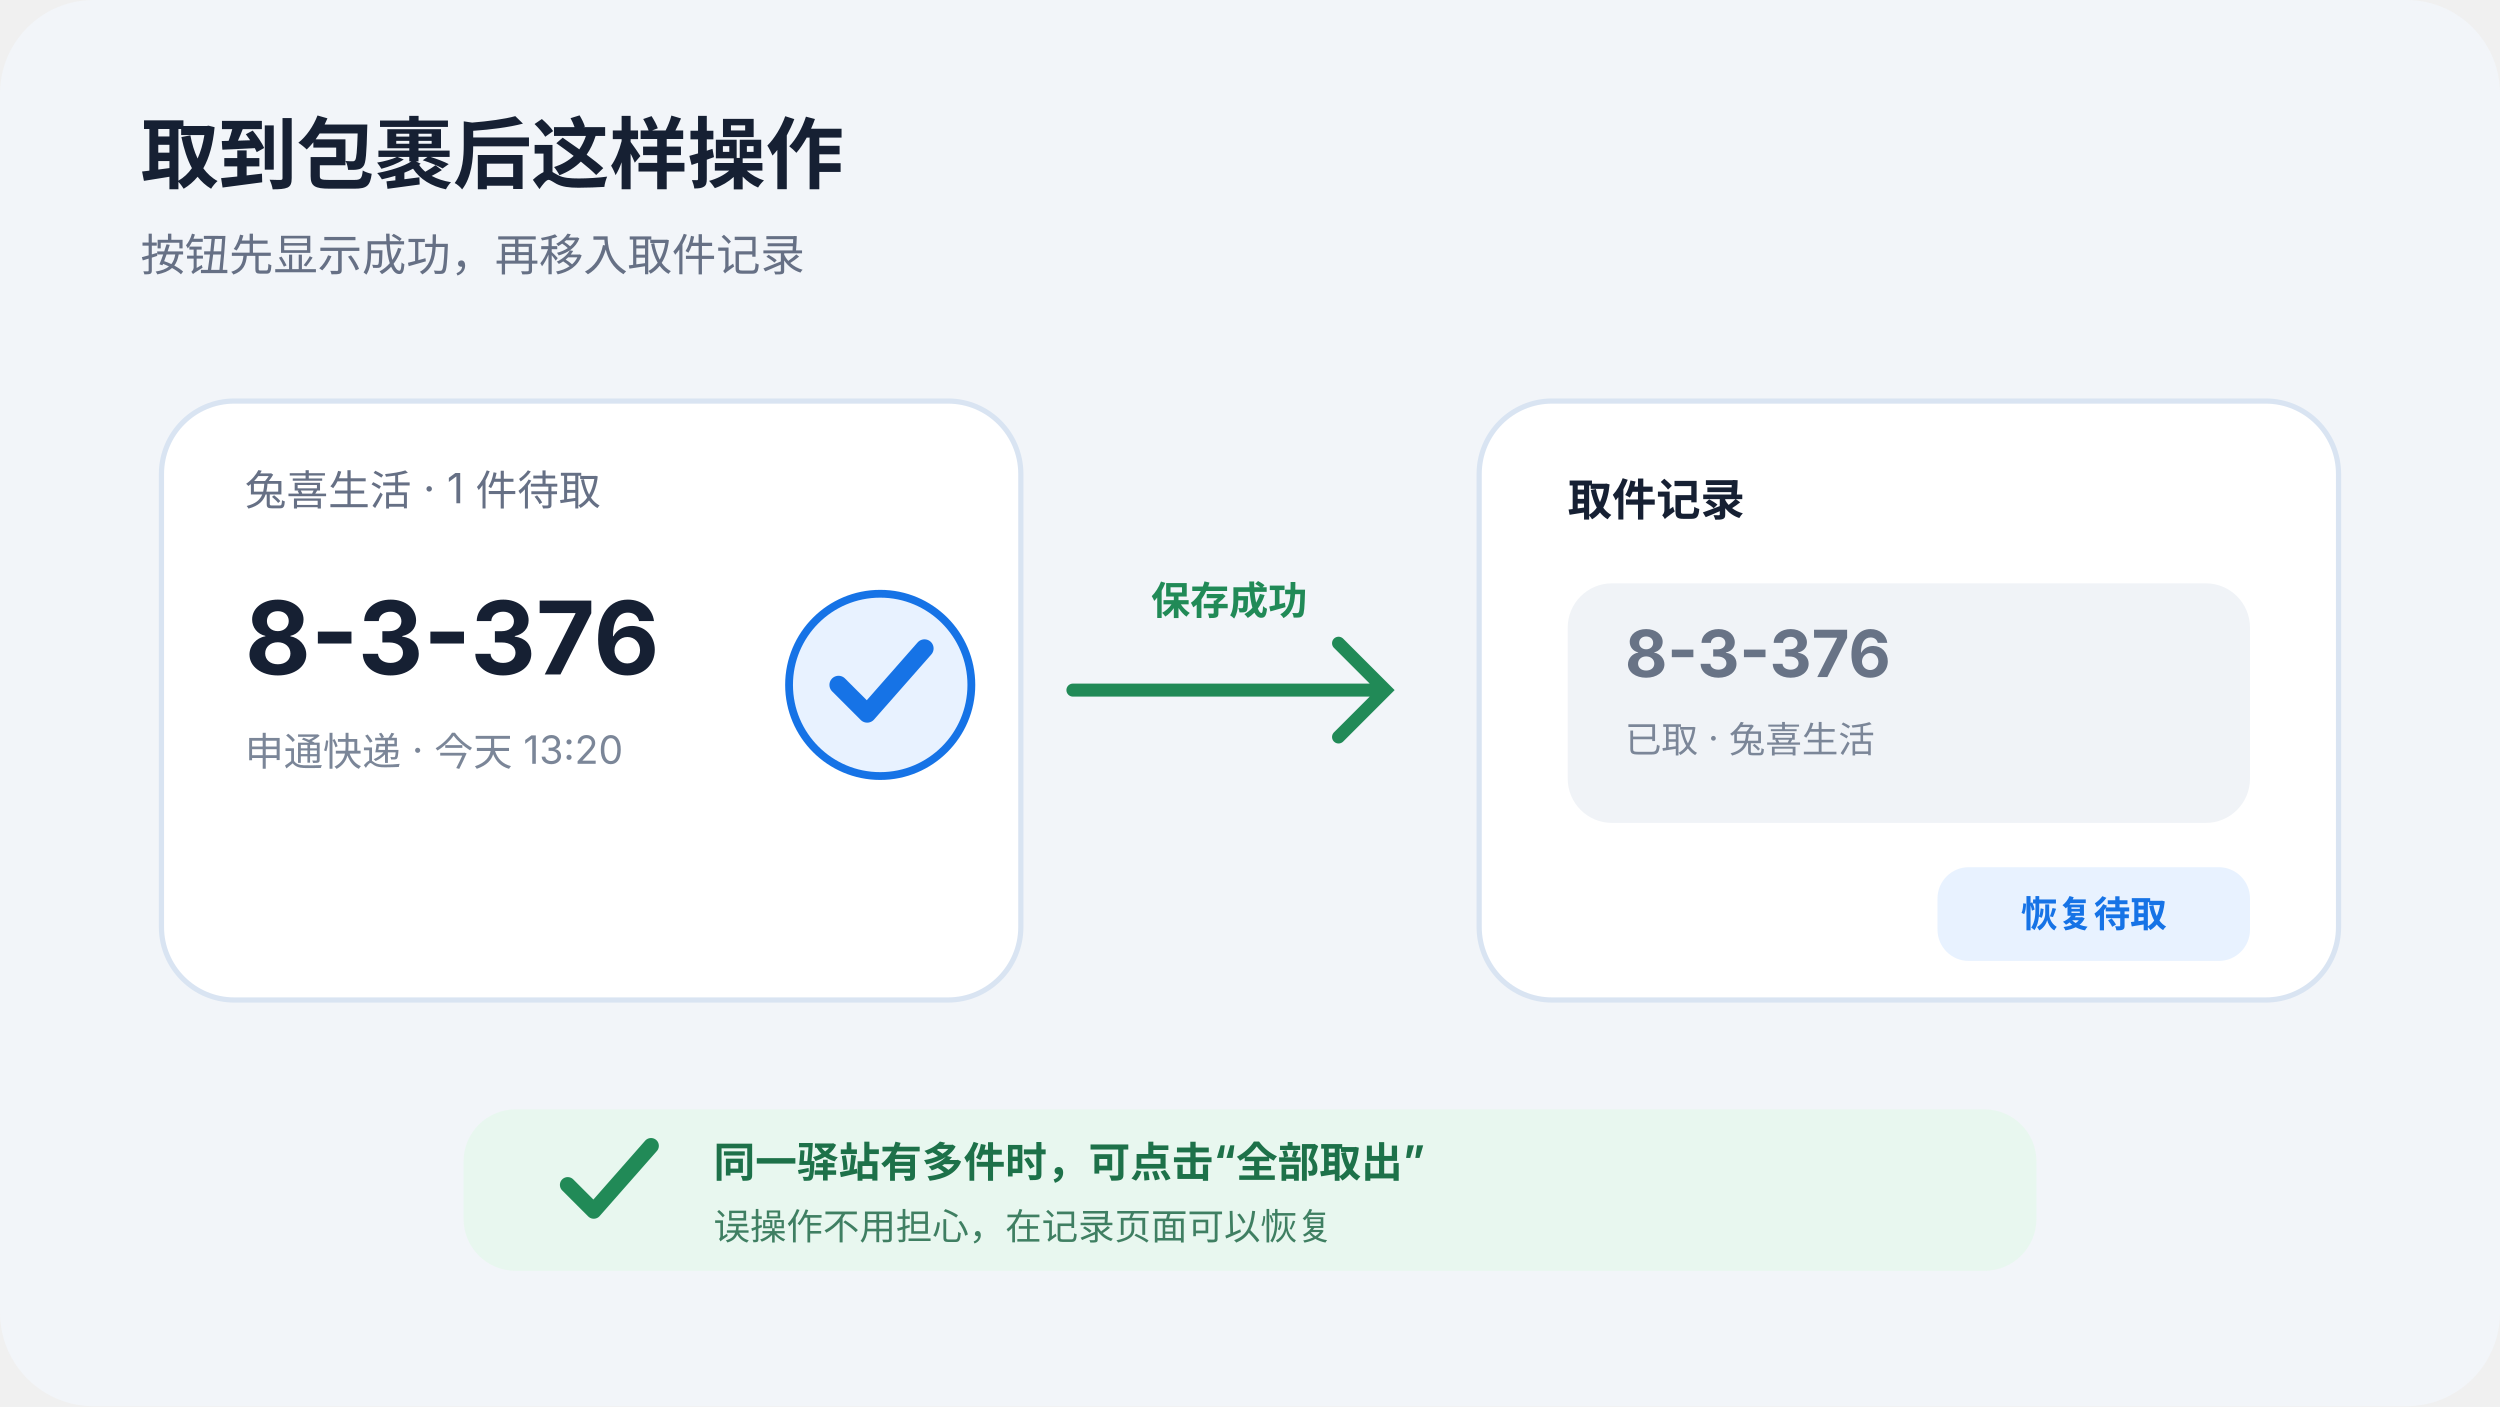
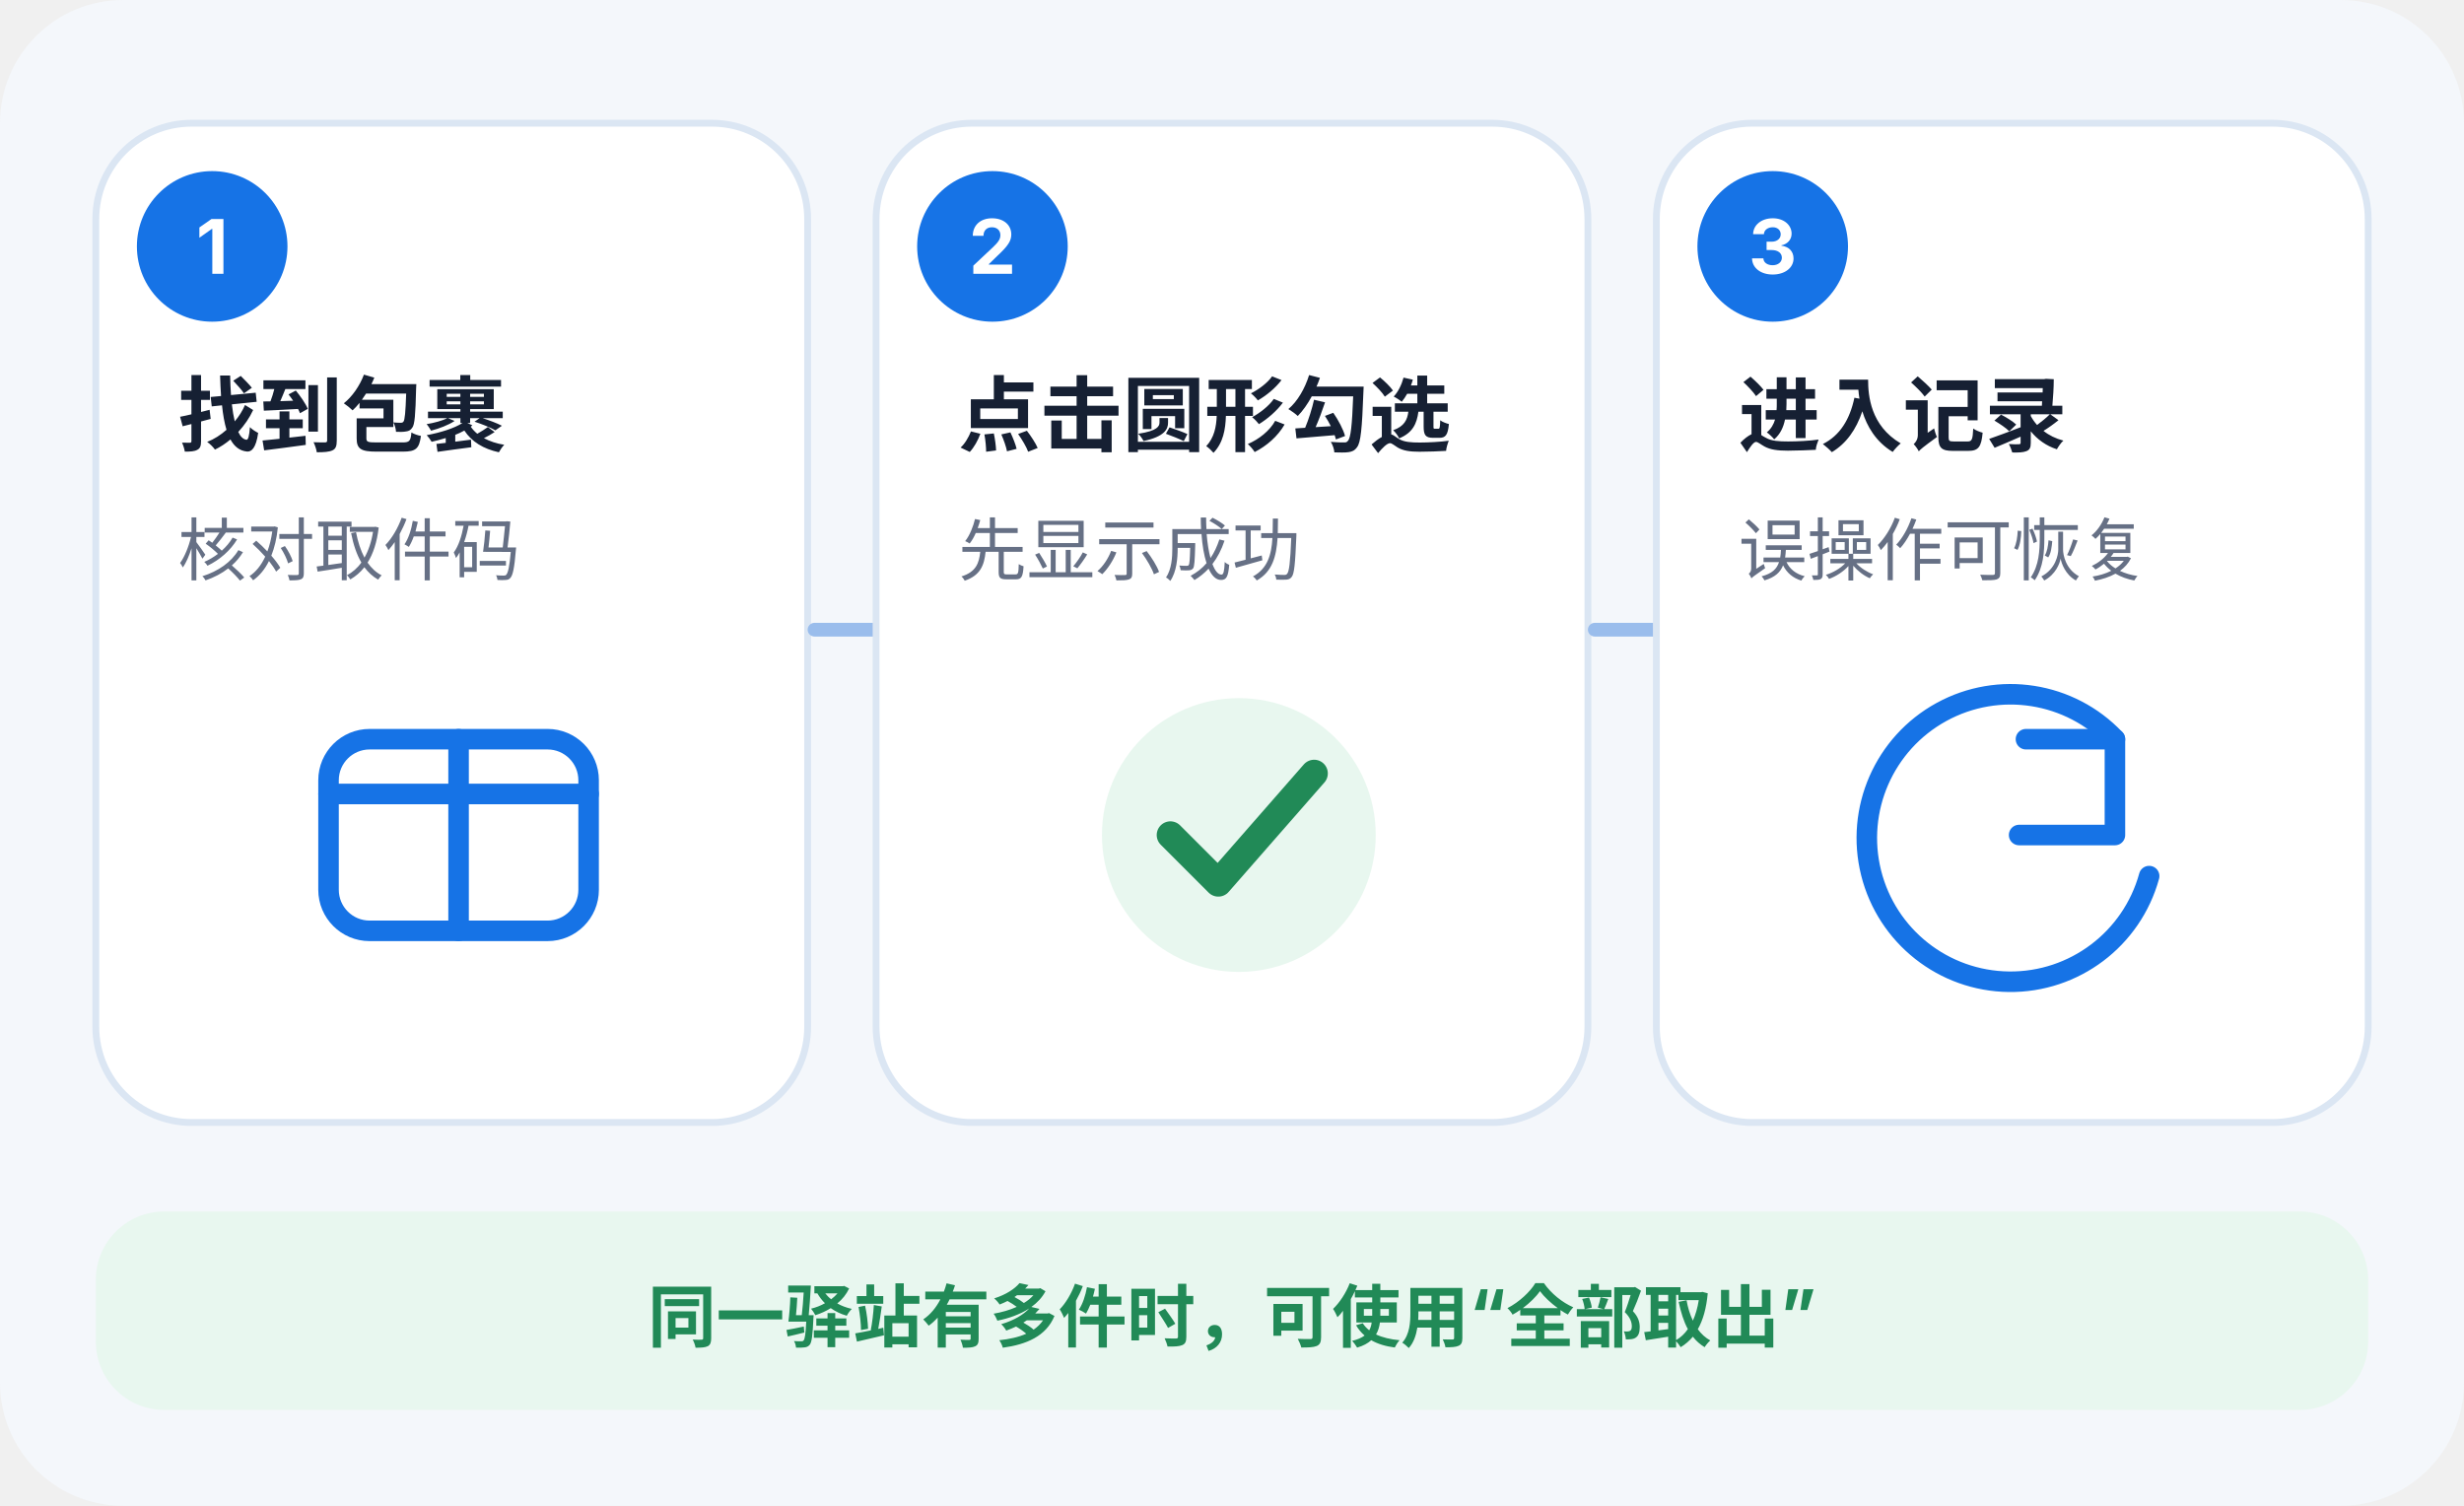
- <svg xmlns="http://www.w3.org/2000/svg" width="960" height="540" viewBox="0 0 960 540" role="img" aria-labelledby="t d">
-   <rect width="960" height="540" rx="36" fill="#f2f5f9" />
-   <g font-family="-apple-system,BlinkMacSystemFont,'PingFang SC',sans-serif">
-     <text x="54" y="70" font-size="30" font-weight="700" fill="#162033">取到包裹后这样操作</text>
-     <text x="54" y="104" font-size="17" fill="#667085">按钮先显示成功，再移入取件记录</text>
-     <rect x="62" y="154" width="330" height="230" rx="28" fill="#fff" stroke="#d9e4f2" stroke-width="2" />
-     <text x="94" y="194" font-size="16" fill="#667085">兔喜生活 · 1 件待取</text>
-     <text x="94" y="259" font-size="39" font-weight="750" fill="#162033">8-3-376</text>
-     <text x="94" y="294" font-size="15" fill="#7b8698">申通快递 · 今天 13:20</text>
-     <circle cx="338" cy="263" r="35" fill="#e8f2ff" stroke="#1673e6" stroke-width="3" />
-     <path d="m322 263 11 11 22-25" stroke="#1673e6" stroke-width="7" fill="none" stroke-linecap="round" stroke-linejoin="round" />
-     <rect x="568" y="154" width="330" height="230" rx="28" fill="#fff" stroke="#d9e4f2" stroke-width="2" />
-     <text x="602" y="198" font-size="17" font-weight="650" fill="#162033">取件记录</text>
-     <rect x="602" y="224" width="262" height="92" rx="17" fill="#f0f3f7" />
-     <text x="624" y="260" font-size="25" font-weight="700" fill="#687386">8-3-376</text>
-     <text x="624" y="289" font-size="14" fill="#7b8698">已取 · 兔喜生活</text>
-     <rect x="744" y="333" width="120" height="36" rx="12" fill="#e8f2ff" />
-     <text x="804" y="356" font-size="14" font-weight="650" fill="#1673e6" text-anchor="middle">恢复待取</text>
-     <g stroke="#218a57" stroke-width="5" fill="none" stroke-linecap="round">
-       <path d="M412 265h120m-18-18 18 18-18 18" />
-     </g>
-     <text x="472" y="236" font-size="15" font-weight="650" fill="#218a57" text-anchor="middle">保存成功</text>
-     <rect x="178" y="426" width="604" height="62" rx="20" fill="#e8f7ef" />
-     <path d="m218 455 10 10 22-25" stroke="#218a57" stroke-width="6" fill="none" stroke-linecap="round" stroke-linejoin="round" />
-     <text x="274" y="452" font-size="16" font-weight="650" fill="#1d7149">同一驿站有多件时，可点击“全部取出”</text>
-     <text x="274" y="476" font-size="14" fill="#3f7f62">误操作不用担心，在记录页面可以恢复</text>
-   </g>
+ <svg xmlns="http://www.w3.org/2000/svg" viewBox="0 0 360 220" role="img" aria-labelledby="t d">
+   <style>text{font-family:-apple-system,BlinkMacSystemFont,"PingFang SC",sans-serif}.n{font-size:11px;font-weight:700;fill:#fff}.h{font-size:12px;font-weight:700;fill:#162033}.p{font-size:10px;fill:#667085}.line{stroke:#9abdec;stroke-width:2;fill:none;stroke-linecap:round;stroke-linejoin:round}.icon{stroke:#1673e6;stroke-width:3;fill:none;stroke-linecap:round;stroke-linejoin:round}</style>
+   <rect width="360" height="220" rx="18" fill="#f4f7fb" />
+   <rect x="14" y="18" width="104" height="146" rx="14" fill="#fff" stroke="#dbe6f3" />
+   <circle cx="31" cy="36" r="11" fill="#1673e6" />
+   <text class="n" x="31" y="40" text-anchor="middle">1</text>
+   <text class="h" x="26" y="65">找到包裹</text>
+   <text class="p" x="26" y="84">核对取件码</text>
+   <rect class="icon" x="48" y="108" width="38" height="28" rx="6" />
+   <path class="icon" d="M48 116h38M67 108v28" />
+   <path class="line" d="M119 92h20m-6-6 6 6-6 6" />
+   <rect x="128" y="18" width="104" height="146" rx="14" fill="#fff" stroke="#dbe6f3" />
+   <circle cx="145" cy="36" r="11" fill="#1673e6" />
+   <text class="n" x="145" y="40" text-anchor="middle">2</text>
+   <text class="h" x="140" y="65">点击圆形勾选</text>
+   <text class="p" x="140" y="84">先显示成功</text>
+   <circle cx="181" cy="122" r="20" fill="#e8f7ef" />
+   <path d="m171 122 7 7 14-16" stroke="#218a57" stroke-width="4" fill="none" stroke-linecap="round" stroke-linejoin="round" />
+   <path class="line" d="M233 92h20m-6-6 6 6-6 6" />
+   <rect x="242" y="18" width="104" height="146" rx="14" fill="#fff" stroke="#dbe6f3" />
+   <circle cx="259" cy="36" r="11" fill="#1673e6" />
+   <text class="n" x="259" y="40" text-anchor="middle">3</text>
+   <text class="h" x="254" y="65">进入记录</text>
+   <text class="p" x="254" y="84">误操作可恢复</text>
+   <path class="icon" d="M309 108a21 21 0 1 0 5 20M309 108v14H295" />
+   <path class="icon" d="M309 108h-13" />
+   <rect x="14" y="177" width="332" height="29" rx="10" fill="#e8f7ef" />
+   <text x="180" y="196" text-anchor="middle" font-size="10" font-weight="650" fill="#218a57">同一驿站有多件时，可使用“全部取出”</text>
</svg>
